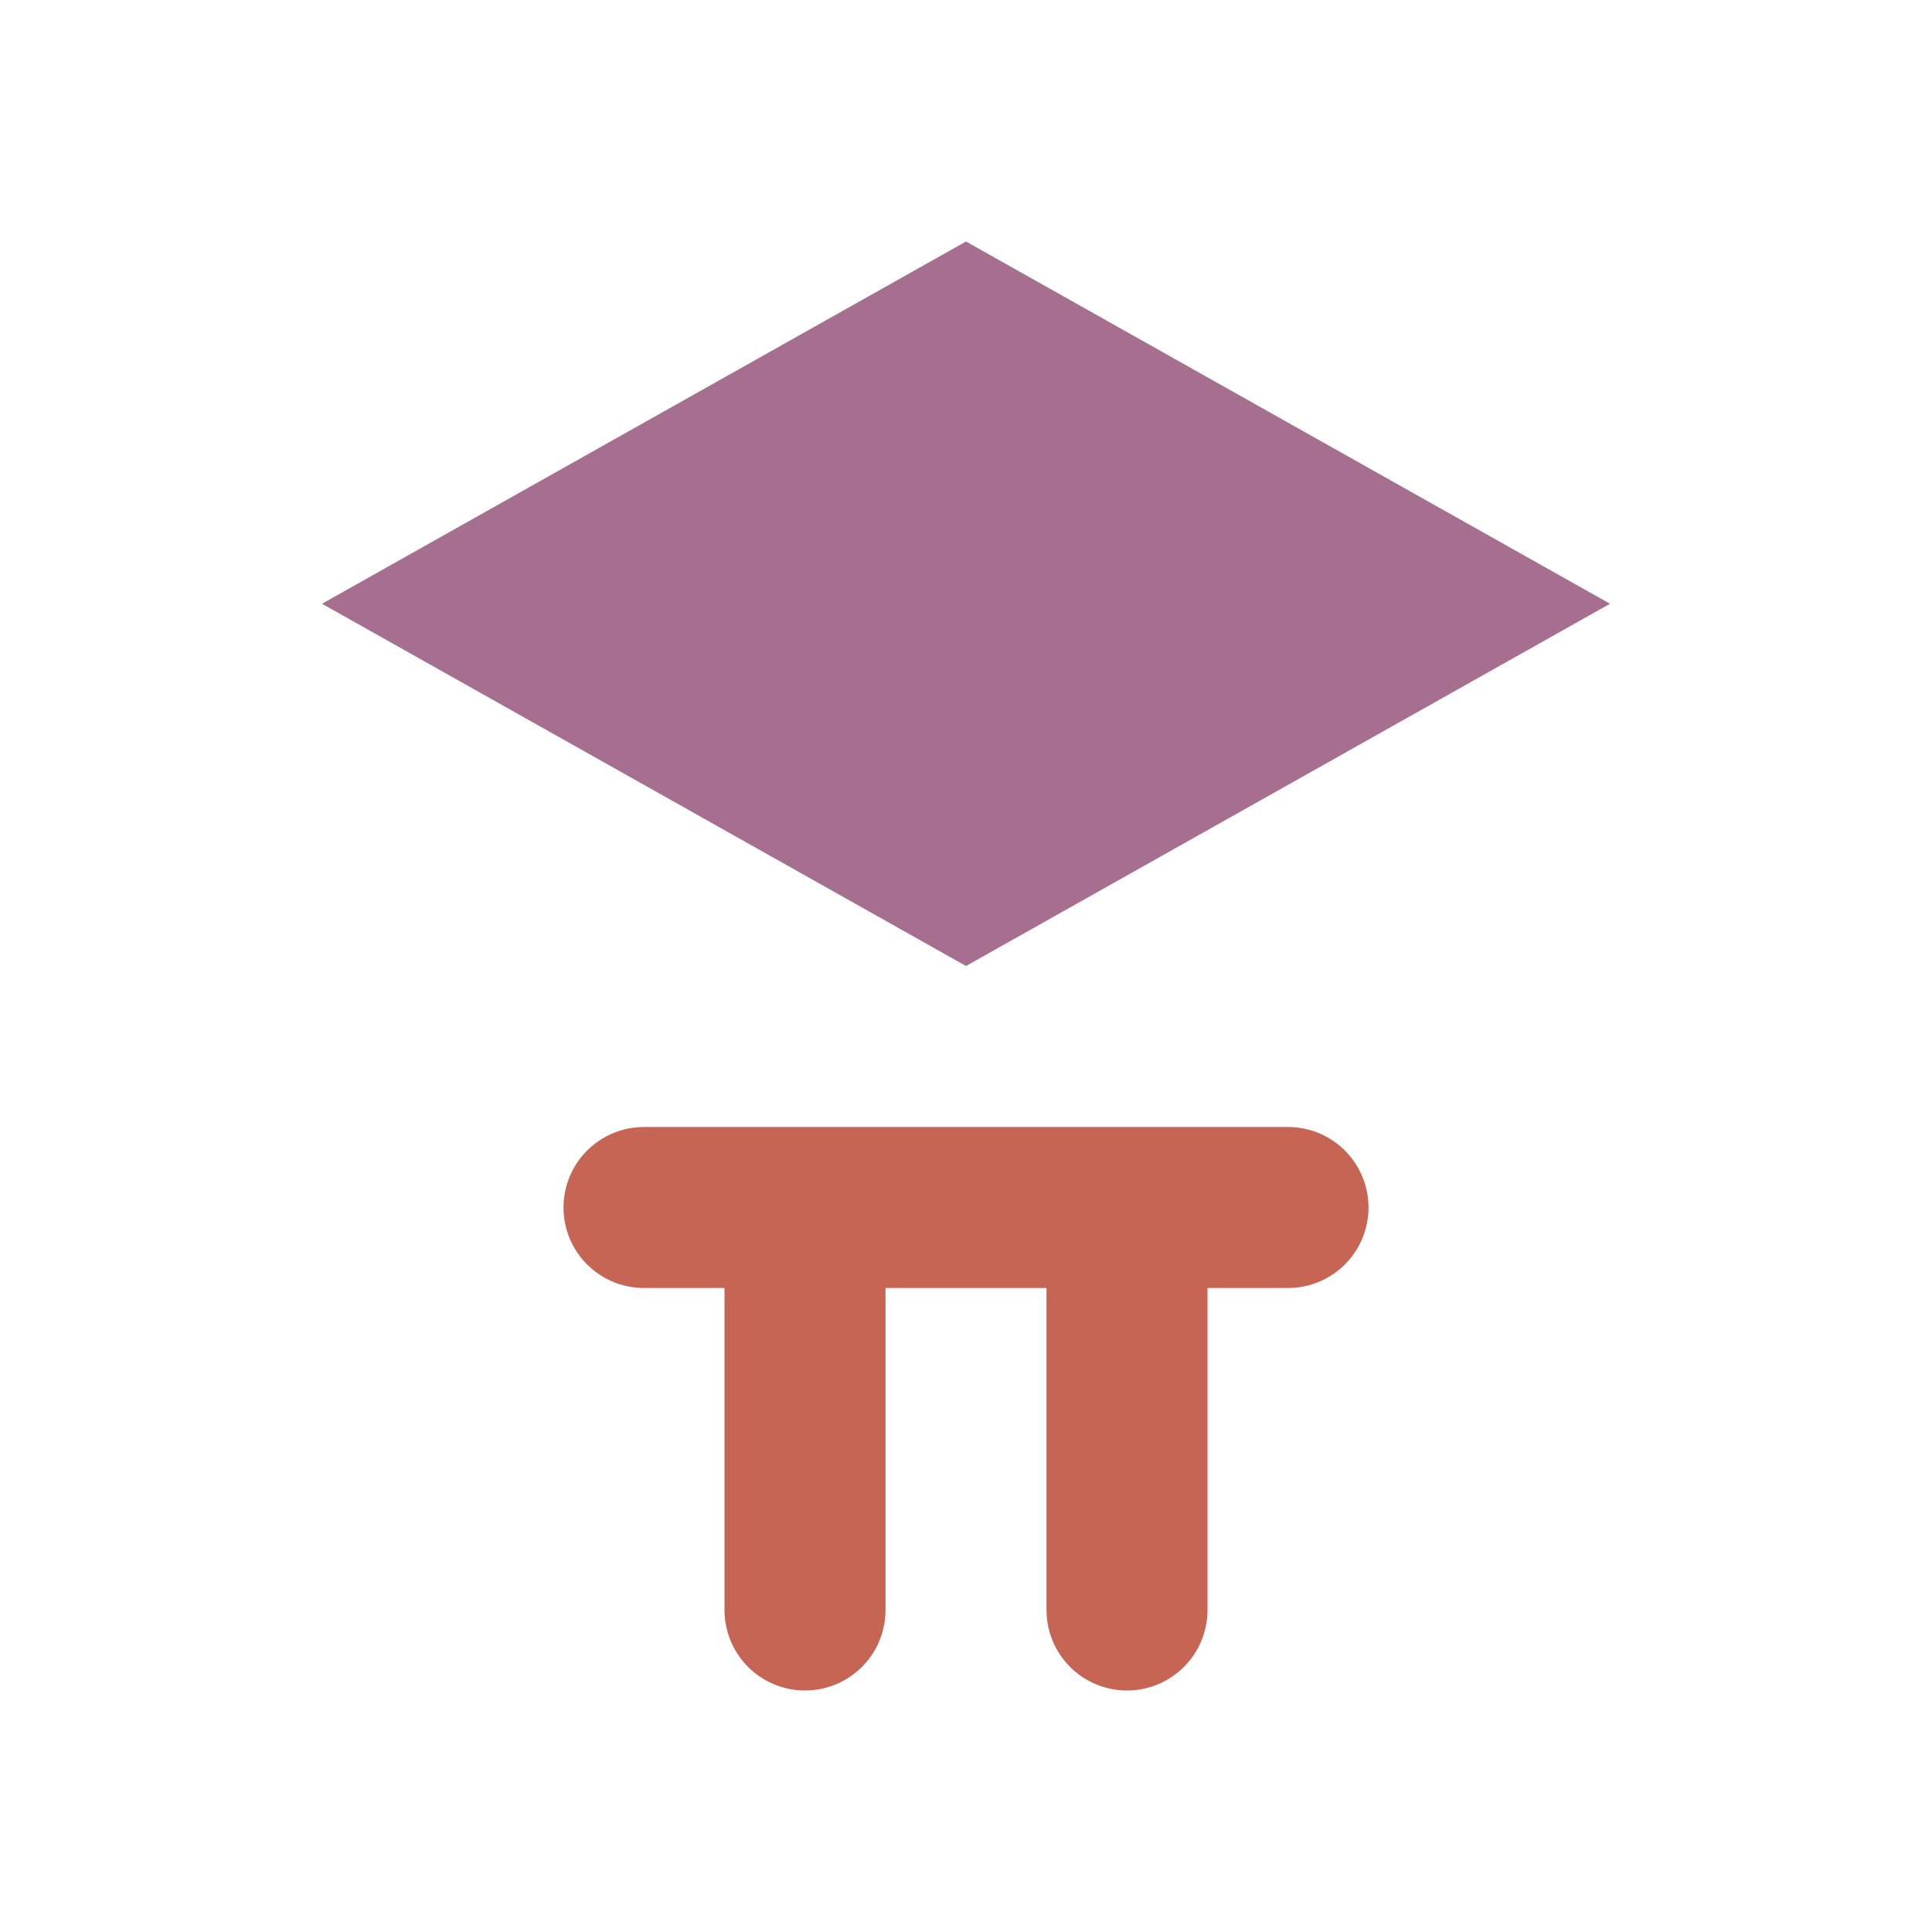
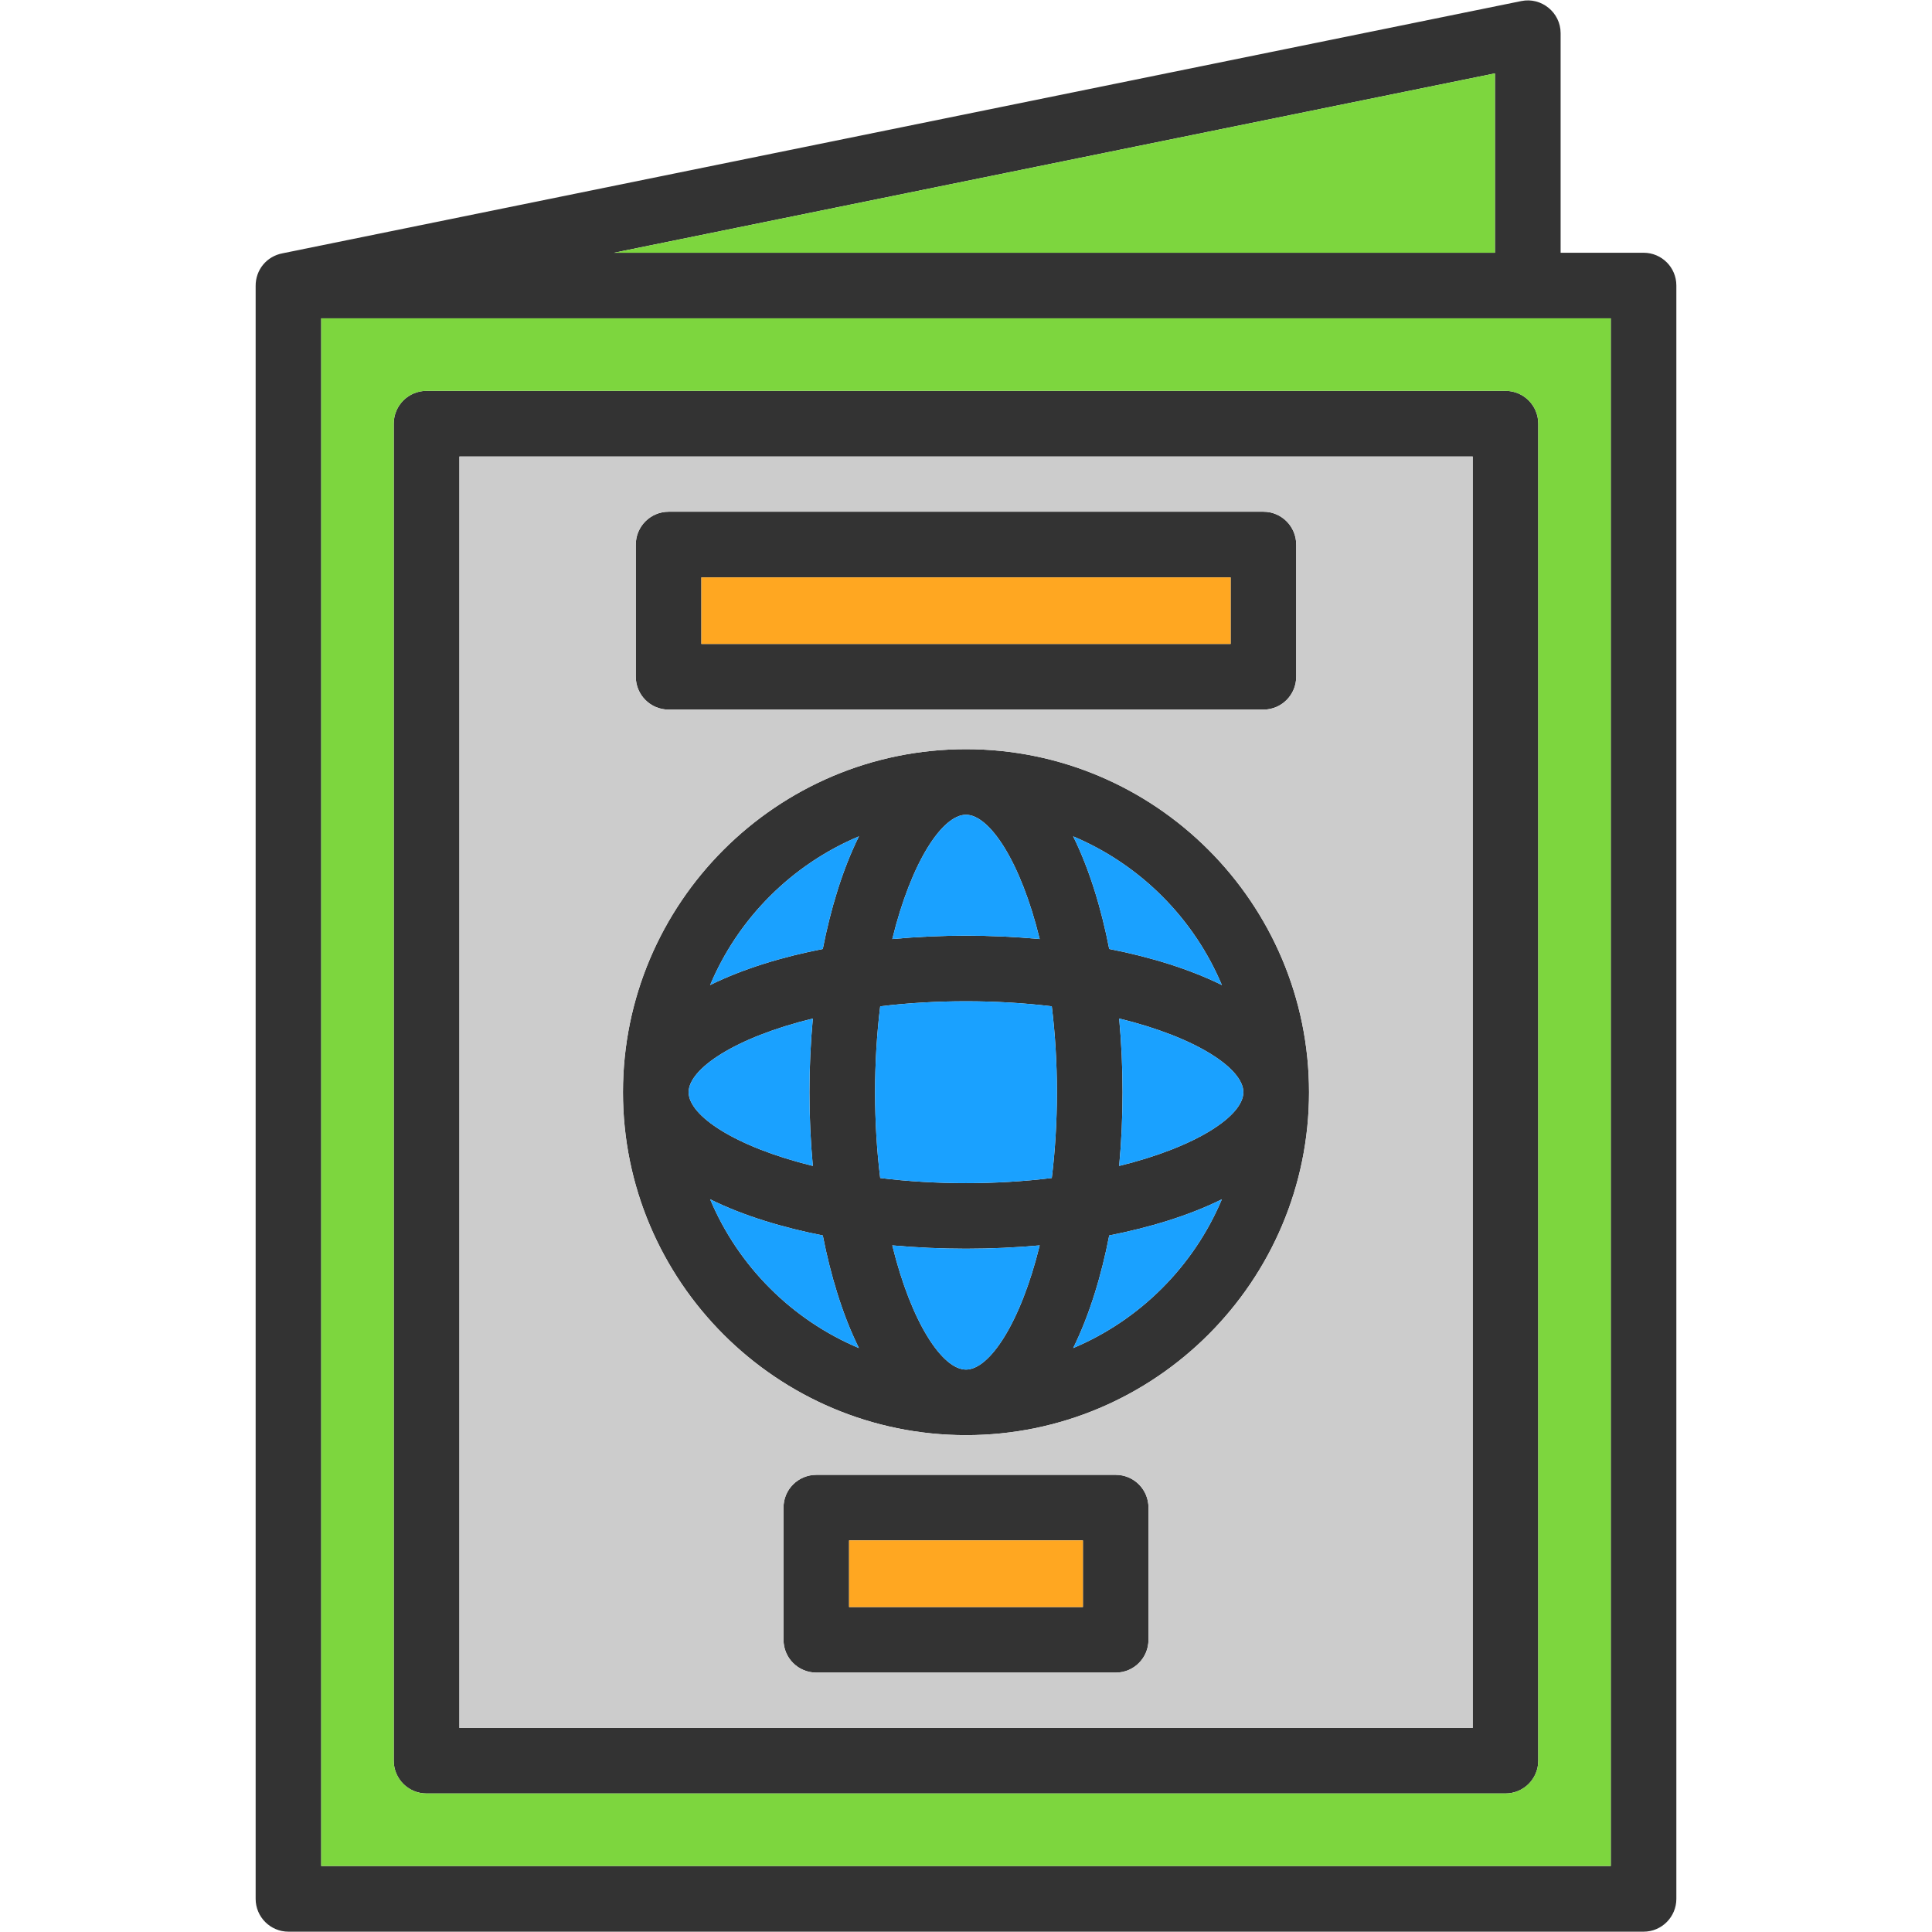
- <svg xmlns="http://www.w3.org/2000/svg" viewBox="0 0 24 24">
-   <path d="m12 3 8 4.5-8 4.5-8-4.5z" fill="#a76f8f" />
-   <path d="M8 15h8m-6 0v5m4-5v5" stroke="#c76555" stroke-width="2" stroke-linecap="round" />
+ <svg xmlns="http://www.w3.org/2000/svg" clip-rule="evenodd" fill-rule="evenodd" height="512" image-rendering="optimizeQuality" shape-rendering="geometricPrecision" text-rendering="geometricPrecision" viewBox="0 0 18062 18062" width="512">
+   <g id="Layer_x0020_1">
+     <path d="m9031 11674c-234 0-465-11-689-31 179 728 470 1161 689 1161s510-433 689-1161c-224 20-454 31-689 31zm6335 6385h-12669c-170 0-307-138-307-307v-15078c-1-152 103-278 252-306l11580-2358c189-39 368 107 368 300v2053h776c169 0 306 137 306 306v15083c0 169-137 307-306 307zm-9626-15696h8236v-1677zm-2737 15082h12056v-14469h-12056zm11071-678h-10086c-170 0-307-137-307-306v-12500c0-170 137-307 307-307h10086c170 0 307 137 307 307v12500c0 169-137 306-307 306zm-9779-613h9473v-11886h-9473zm7517-9520h-5561c-170 0-307-138-307-307v-1236c0-169 137-307 307-307h5561c169 0 306 138 306 307v1236c0 169-137 307-306 307zm-5255-614h4948v-622h-4948zm3874 9617h-2799c-170 0-307-137-307-307v-1236c0-169 137-306 307-306h2799c169 0 306 137 306 306v1236c0 170-137 307-306 307zm-2493-613h2186v-623h-2186zm1093-1607c-1769 0-3207-1440-3207-3206 0-1767 1438-3207 3207-3207s3207 1440 3207 3207c0 1766-1438 3206-3207 3206zm-1001-5598c-626 263-1128 764-1391 1390 312-154 682-265 1053-337 73-371 183-741 338-1053zm-1391 3393c263 626 765 1128 1391 1391-155-312-265-682-338-1053-371-73-741-183-1053-338zm3394 1391c625-263 1127-765 1390-1391-312 155-682 265-1053 338-72 371-183 741-337 1053zm1390-3394c-263-626-765-1127-1390-1390 154 312 265 682 337 1053 371 72 741 183 1053 337zm-3081-430c452-42 926-42 1378 0-178-728-470-1162-689-1162s-510 434-689 1162zm-743 2121c-42-452-42-926 0-1378-728 178-1161 470-1161 689s433 510 1161 689zm2864-1378c42 452 42 926 0 1378 728-179 1161-470 1161-689s-433-511-1161-689zm-2234-114c-64 520-64 1086 0 1605 519 64 1085 64 1604 0 64-519 64-1085 0-1605-519-63-1085-63-1604 0z" fill="#333" />
+     <path d="m14074 16767h-10086c-170 0-307-137-307-306v-12500c0-170 137-307 307-307h10086c170 0 307 137 307 307v12500c0 169-137 306-307 306zm-11071 678h12056v-14469h-12056z" fill="#7dd63e" />
+     <path d="m7938 15024h2186v-623h-2186z" fill="#ffa721" />
+     <path d="m10737 14094v1236c0 170-137 307-306 307h-2799c-170 0-307-137-307-307v-1236c0-169 137-306 307-306h2799c169 0 306 137 306 306zm-6442 2060h9473v-11886h-9473zm7943-5943c0 1766-1438 3206-3207 3206s-3207-1440-3207-3206c0-1767 1438-3207 3207-3207s3207 1440 3207 3207zm-426-3577h-5561c-170 0-307-138-307-307v-1236c0-169 137-307 307-307h5561c169 0 306 138 306 307v1236c0 169-137 307-306 307z" fill="#ccc" />
+     <g fill="#1aa1ff">
+       <path d="m10033 12603c625-263 1127-765 1390-1391-312 155-682 265-1053 338-72 371-183 741-337 1053z" />
+       <path d="m9031 12804c219 0 510-433 689-1161-224 20-454 31-689 31-234 0-465-11-689-31 179 728 470 1161 689 1161z" />
+       <path d="m8229 11013c519 64 1085 64 1604 0 64-519 64-1085 0-1605-519-63-1085-63-1604 0-64 520-64 1086 0 1605z" />
+       <path d="m10463 9522c42 452 42 926 0 1378 728-179 1161-470 1161-689s-433-511-1161-689z" />
+       <path d="m10370 8872c371 72 741 183 1053 337-263-626-765-1127-1390-1390 154 312 265 682 337 1053z" />
+       <path d="m8342 8779c452-42 926-42 1378 0-178-728-470-1162-689-1162s-510 434-689 1162z" />
+       <path d="m7692 8872c73-371 183-741 338-1053-626 263-1128 764-1391 1390 312-154 682-265 1053-337z" />
+       <path d="m7599 9522c-728 178-1161 470-1161 689s433 510 1161 689c-42-452-42-926 0-1378z" />
+       <path d="m7692 11550c-371-73-741-183-1053-338 263 626 765 1128 1391 1391-155-312-265-682-338-1053z" />
+     </g>
+     <path d="m6557 6020h4948v-622h-4948z" fill="#ffa721" />
+     <path d="m5740 2363h8236v-1677z" fill="#7dd63e" />
+   </g>
</svg>
